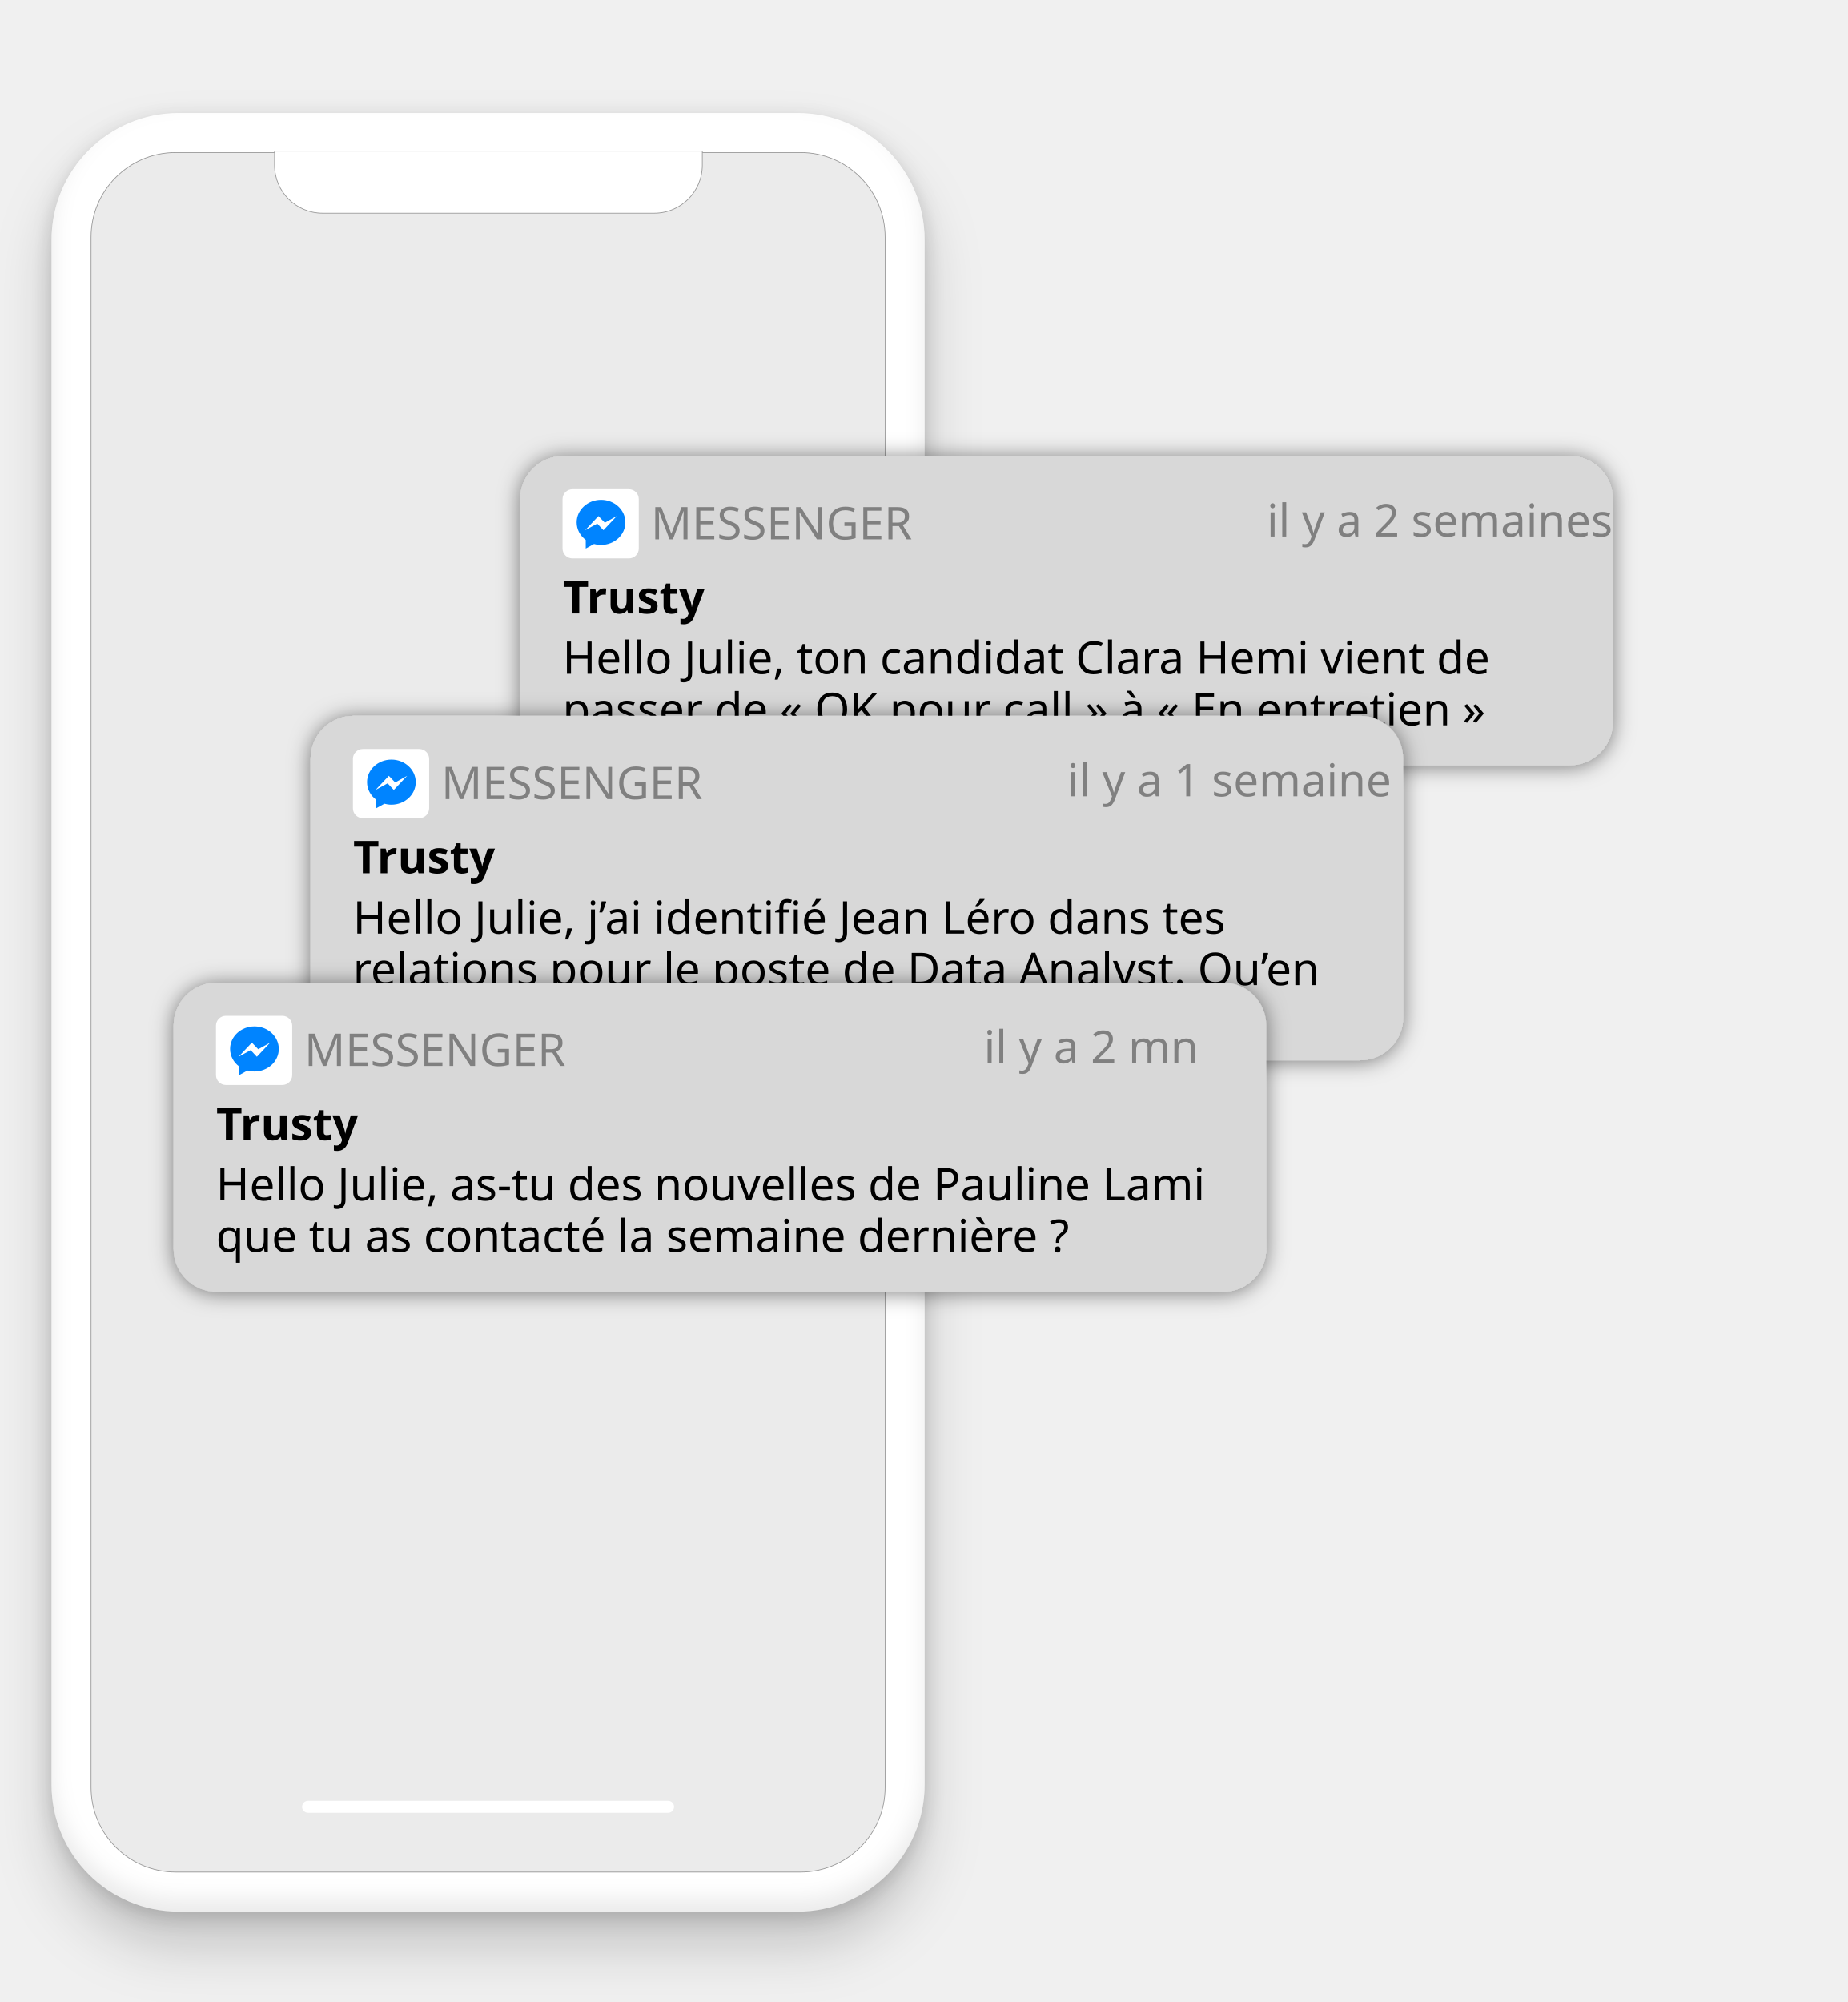
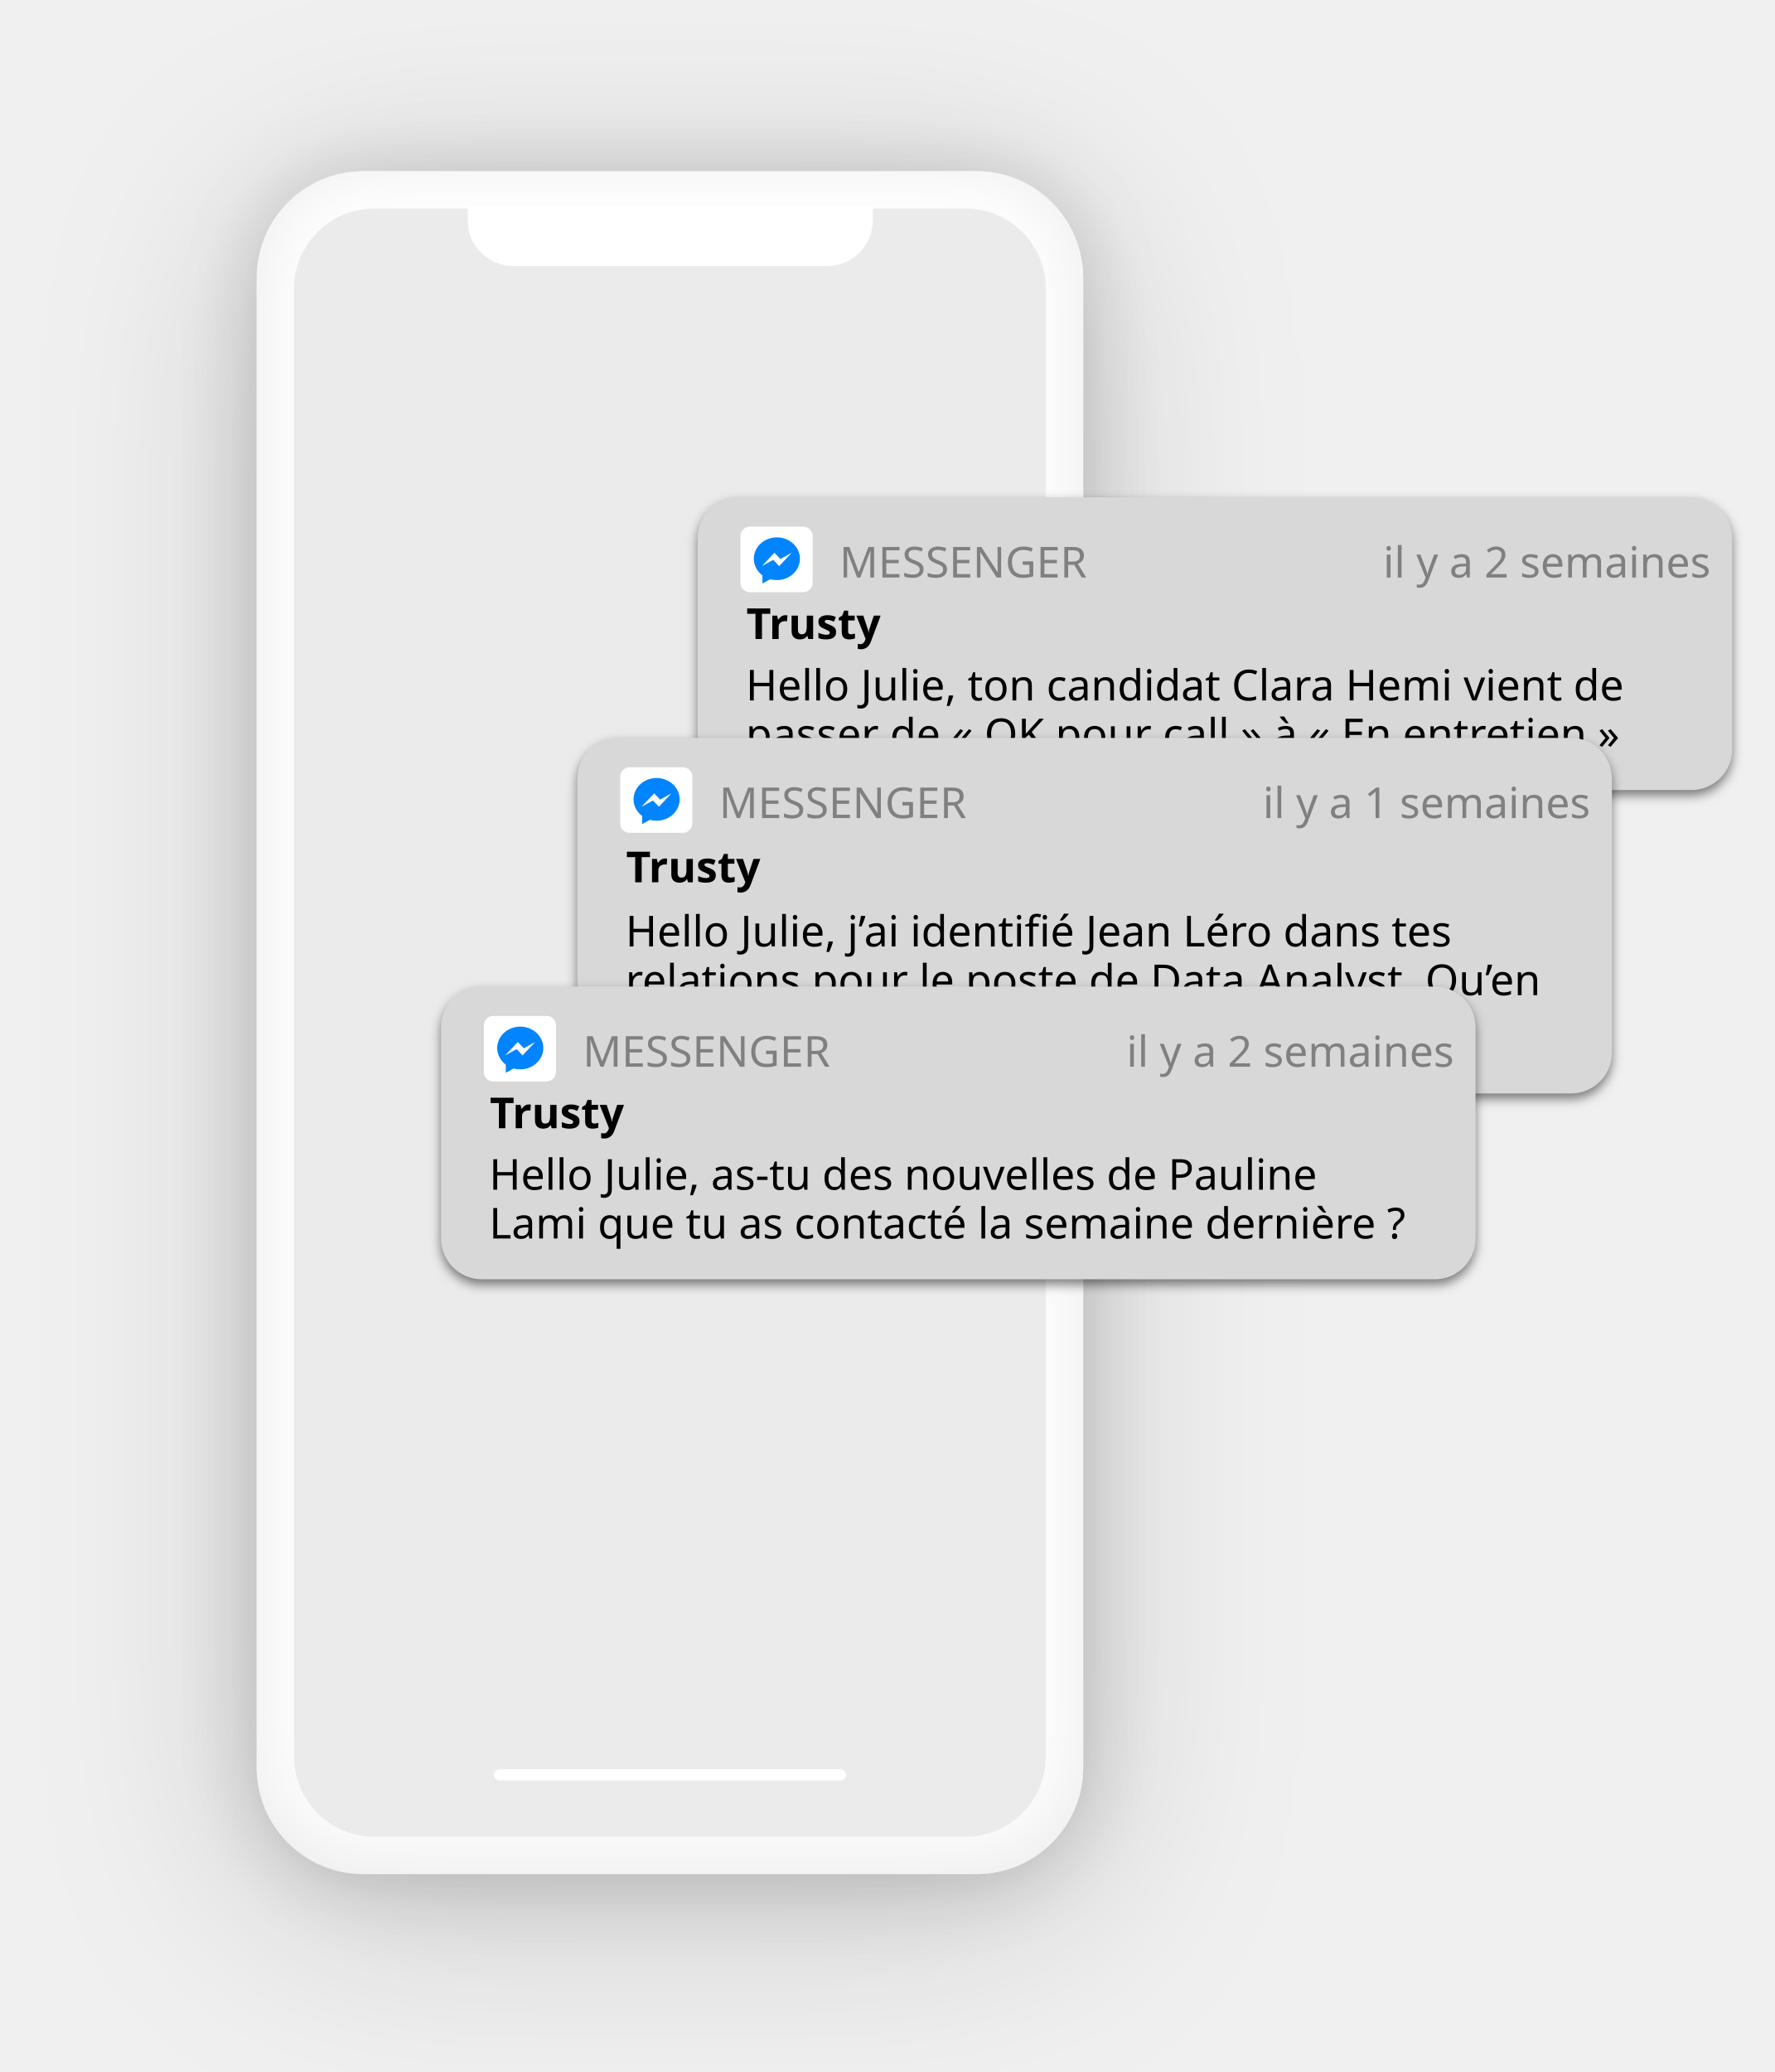
- <svg xmlns="http://www.w3.org/2000/svg" xmlns:xlink="http://www.w3.org/1999/xlink" width="2618px" height="2836px" viewBox="0 0 2618 2836" version="1.1">
+ <svg xmlns="http://www.w3.org/2000/svg" xmlns:xlink="http://www.w3.org/1999/xlink" width="664px" height="775px" viewBox="0 0 664 775" version="1.1">
  <defs>
-     <rect id="path-1" x="0" y="0" width="1237" height="2548" rx="180" />
-     <filter x="-13.7%" y="-4.4%" width="127.5%" height="113.3%" filterUnits="objectBoundingBox" id="filter-2">
-       <feOffset dx="0" dy="50" in="SourceAlpha" result="shadowOffsetOuter1" />
+     <rect id="path-1" x="96" y="64" width="309.25" height="637" rx="40" />
+     <filter x="-48.8%" y="-21.5%" width="197.7%" height="147.4%" filterUnits="objectBoundingBox" id="filter-2">
+       <feOffset dx="0" dy="12" in="SourceAlpha" result="shadowOffsetOuter1" />
      <feGaussianBlur stdDeviation="39" in="shadowOffsetOuter1" result="shadowBlurOuter1" />
      <feColorMatrix values="0 0 0 0 0   0 0 0 0 0   0 0 0 0 0  0 0 0 0.18 0" type="matrix" in="shadowBlurOuter1" result="shadowMatrixOuter1" />
-       <feOffset dx="0" dy="8" in="SourceAlpha" result="shadowOffsetOuter2" />
+       <feOffset dx="0" dy="2" in="SourceAlpha" result="shadowOffsetOuter2" />
      <feGaussianBlur stdDeviation="14" in="shadowOffsetOuter2" result="shadowBlurOuter2" />
      <feColorMatrix values="0 0 0 0 0   0 0 0 0 0   0 0 0 0 0  0 0 0 0.16 0" type="matrix" in="shadowBlurOuter2" result="shadowMatrixOuter2" />
      <feMerge>
        <feMergeNode in="shadowMatrixOuter1" />
        <feMergeNode in="shadowMatrixOuter2" />
      </feMerge>
    </filter>
-     <filter x="-10.5%" y="-2.8%" width="121.0%" height="110.2%" filterUnits="objectBoundingBox" id="filter-3">
+     <filter x="-39.8%" y="-17.1%" width="179.7%" height="138.7%" filterUnits="objectBoundingBox" id="filter-3">
      <feGaussianBlur stdDeviation="15" in="SourceAlpha" result="shadowBlurInner1" />
-       <feOffset dx="0" dy="-18" in="shadowBlurInner1" result="shadowOffsetInner1" />
+       <feOffset dx="0" dy="-4.4" in="shadowBlurInner1" result="shadowOffsetInner1" />
      <feComposite in="shadowOffsetInner1" in2="SourceAlpha" operator="arithmetic" k2="-1" k3="1" result="shadowInnerInner1" />
      <feColorMatrix values="0 0 0 0 0   0 0 0 0 0   0 0 0 0 0  0 0 0 0.08 0" type="matrix" in="shadowInnerInner1" />
    </filter>
-     <rect id="path-4" x="56" y="56" width="1125" height="2436" rx="120" />
-     <filter x="-3.0%" y="-10.0%" width="105.9%" height="121.0%" filterUnits="objectBoundingBox" id="filter-6">
+     <rect id="path-4" x="110" y="78" width="281.25" height="609" rx="30" />
+     <rect id="path-6" x="261" y="186" width="387" height="109.5" rx="15.25" />
+     <filter x="-1.8%" y="-4.6%" width="103.6%" height="112.8%" filterUnits="objectBoundingBox" id="filter-7">
      <feOffset dx="0" dy="2" in="SourceAlpha" result="shadowOffsetOuter1" />
-       <feGaussianBlur stdDeviation="15" in="shadowOffsetOuter1" result="shadowBlurOuter1" />
-       <feColorMatrix values="0 0 0 0 0   0 0 0 0 0   0 0 0 0 0  0 0 0 0.5 0" type="matrix" in="shadowBlurOuter1" result="shadowMatrixOuter1" />
-       <feMerge>
-         <feMergeNode in="shadowMatrixOuter1" />
-         <feMergeNode in="SourceGraphic" />
-       </feMerge>
+       <feGaussianBlur stdDeviation="2" in="shadowOffsetOuter1" result="shadowBlurOuter1" />
+       <feColorMatrix values="0 0 0 0 0   0 0 0 0 0   0 0 0 0 0  0 0 0 0.5 0" type="matrix" in="shadowBlurOuter1" />
    </filter>
-     <filter x="-3.0%" y="-9.0%" width="105.9%" height="118.9%" filterUnits="objectBoundingBox" id="filter-7">
+     <rect id="path-8" x="216" y="276" width="387" height="133" rx="15.25" />
+     <filter x="-1.8%" y="-3.8%" width="103.6%" height="110.5%" filterUnits="objectBoundingBox" id="filter-9">
      <feOffset dx="0" dy="2" in="SourceAlpha" result="shadowOffsetOuter1" />
-       <feGaussianBlur stdDeviation="15" in="shadowOffsetOuter1" result="shadowBlurOuter1" />
-       <feColorMatrix values="0 0 0 0 0   0 0 0 0 0   0 0 0 0 0  0 0 0 0.5 0" type="matrix" in="shadowBlurOuter1" result="shadowMatrixOuter1" />
-       <feMerge>
-         <feMergeNode in="shadowMatrixOuter1" />
-         <feMergeNode in="SourceGraphic" />
-       </feMerge>
+       <feGaussianBlur stdDeviation="2" in="shadowOffsetOuter1" result="shadowBlurOuter1" />
+       <feColorMatrix values="0 0 0 0 0   0 0 0 0 0   0 0 0 0 0  0 0 0 0.5 0" type="matrix" in="shadowBlurOuter1" />
    </filter>
-     <filter x="-3.0%" y="-10.0%" width="105.9%" height="121.0%" filterUnits="objectBoundingBox" id="filter-8">
+     <rect id="path-10" x="165" y="369" width="387" height="109.5" rx="15.25" />
+     <filter x="-1.8%" y="-4.6%" width="103.6%" height="112.8%" filterUnits="objectBoundingBox" id="filter-11">
      <feOffset dx="0" dy="2" in="SourceAlpha" result="shadowOffsetOuter1" />
-       <feGaussianBlur stdDeviation="15" in="shadowOffsetOuter1" result="shadowBlurOuter1" />
-       <feColorMatrix values="0 0 0 0 0   0 0 0 0 0   0 0 0 0 0  0 0 0 0.5 0" type="matrix" in="shadowBlurOuter1" result="shadowMatrixOuter1" />
-       <feMerge>
-         <feMergeNode in="shadowMatrixOuter1" />
-         <feMergeNode in="SourceGraphic" />
-       </feMerge>
+       <feGaussianBlur stdDeviation="2" in="shadowOffsetOuter1" result="shadowBlurOuter1" />
+       <feColorMatrix values="0 0 0 0 0   0 0 0 0 0   0 0 0 0 0  0 0 0 0.5 0" type="matrix" in="shadowBlurOuter1" />
    </filter>
  </defs>
-   <g id="Relances" stroke="none" stroke-width="1" fill="none" fill-rule="evenodd">
-     <g id="white" transform="translate(73, 160)">
-       <g id="base">
-         <use fill="black" fill-opacity="1" filter="url(#filter-2)" xlink:href="#path-1" />
-         <use fill="#FFFFFF" fill-rule="evenodd" xlink:href="#path-1" />
-         <use fill="black" fill-opacity="1" filter="url(#filter-3)" xlink:href="#path-1" />
-       </g>
-       <mask id="mask-5" fill="white">
-         <use xlink:href="#path-4" />
-       </mask>
-       <use id="mask" stroke="#979797" fill="#EBEBEB" xlink:href="#path-4" />
-       <path d="M316,54 L922,54 L922,74 C922,111.555 891.555,142 854,142 L384,142 C346.445,142 316,111.555 316,74 L316,54 Z" id="bar" stroke="#979797" fill="#FFFFFF" />
+   <g id="relance" stroke="none" stroke-width="1" fill="none" fill-rule="evenodd">
+     <g id="base">
+       <use fill="black" fill-opacity="1" filter="url(#filter-2)" xlink:href="#path-1" />
+       <use fill="#FFFFFF" fill-rule="evenodd" xlink:href="#path-1" />
+       <use fill="black" fill-opacity="1" filter="url(#filter-3)" xlink:href="#path-1" />
    </g>
-     <g id="Notification-proposition" filter="url(#filter-6)" transform="translate(737, 646)">
-       <rect id="Rectangle" fill="#D8D8D8" x="0" y="0" width="1548" height="438" rx="61" />
-       <text id="il-y-a-2-semaines" font-family="AvenirNext-Regular, Avenir Next" font-size="64" font-weight="normal" fill="#808080">
-         <tspan x="1057.712" y="114">il y a 2 semaines</tspan>
-       </text>
-       <text id="MESSENGER" font-family="AvenirNext-Regular, Avenir Next" font-size="64" font-weight="normal" fill="#808080">
-         <tspan x="185.176" y="118">MESSENGER</tspan>
-       </text>
-       <text id="Hello-Julie,-ton-can" font-family="AvenirNext-Regular, Avenir Next" font-size="64" font-weight="normal" line-spacing="73" fill="#000000">
-         <tspan x="60" y="308.5">Hello Julie, ton candidat Clara Hemi vient de </tspan>
-         <tspan x="60" y="381.5">passer de « OK pour call » à « En entretien »</tspan>
-       </text>
-       <text id="Trusty" font-family="AvenirNext-Bold, Avenir Next" font-size="64" font-weight="bold" fill="#000000">
-         <tspan x="60.316" y="223">Trusty</tspan>
-       </text>
-       <g id="Logo-Messenger" transform="translate(60, 47)">
-         <g id="facebook-messenger">
-           <rect id="Rectangle-2" fill="#FFFFFF" x="0" y="0" width="108" height="98" rx="14" />
-           <path d="M54.5,15 C35.446,15 20,29.302 20,46.944 C20,56.997 25.017,65.964 32.857,71.82 L32.857,84 L44.604,77.553 C47.739,78.421 51.06,78.889 54.5,78.889 C73.554,78.889 89,64.587 89,46.944 C89,29.302 73.554,15 54.5,15 Z M57.929,58.019 L49.143,48.648 L32,58.019 L50.857,38 L59.857,47.37 L76.786,38 L57.929,58.019 Z" id="Shape" fill="#0084FF" fill-rule="nonzero" />
-         </g>
-       </g>
+     <mask id="mask-5" fill="white">
+       <use xlink:href="#path-4" />
+     </mask>
+     <use id="mask" fill="#EBEBEB" xlink:href="#path-4" />
+     <path d="M175,77.5 L326.5,77.5 L326.5,82.5 C326.5,91.889 318.889,99.5 309.5,99.5 L192,99.5 C182.611,99.5 175,91.889 175,82.5 L175,77.5 Z" id="bar" fill="#FFFFFF" />
+     <rect id="Rectangle-3" fill="#FFFFFF" x="184.75" y="661.75" width="131.75" height="4.25" rx="2.125" />
+     <g id="Rectangle">
+       <use fill="black" fill-opacity="1" filter="url(#filter-7)" xlink:href="#path-6" />
+       <use fill="#D8D8D8" fill-rule="evenodd" xlink:href="#path-6" />
    </g>
-     <g id="Notification-valide" filter="url(#filter-7)" transform="translate(440, 1014)">
-       <rect id="Rectangle" fill="#D8D8D8" x="0" y="0" width="1548" height="488" rx="61" />
-       <text id="il-y-a-1-semaine" font-family="AvenirNext-Regular, Avenir Next" font-size="64" font-weight="normal" fill="#808080">
-         <tspan x="1071.92" y="114">il y a 1 semaine</tspan>
-       </text>
-       <text id="MESSENGER" font-family="AvenirNext-Regular, Avenir Next" font-size="64" font-weight="normal" fill="#808080">
-         <tspan x="185.176" y="118">MESSENGER</tspan>
-       </text>
-       <text id="Hello-Julie,-j’ai-id" font-family="AvenirNext-Regular, Avenir Next" font-size="64" font-weight="normal" line-spacing="73" fill="#000000">
-         <tspan x="60" y="308.5">Hello Julie, j’ai identifié Jean Léro dans tes </tspan>
-         <tspan x="60" y="381.5">relations pour le poste de Data Analyst. Qu’en </tspan>
-         <tspan x="60" y="454.5">penses-tu ?</tspan>
-       </text>
-       <text id="Trusty" font-family="AvenirNext-Bold, Avenir Next" font-size="64" font-weight="bold" fill="#000000">
-         <tspan x="60.316" y="223">Trusty</tspan>
-       </text>
-       <g id="Logo-Messenger" transform="translate(60, 47)">
-         <g id="facebook-messenger">
-           <rect id="Rectangle-2" fill="#FFFFFF" x="0" y="0" width="108" height="98" rx="14" />
-           <path d="M54.5,15 C35.446,15 20,29.302 20,46.944 C20,56.997 25.017,65.964 32.857,71.82 L32.857,84 L44.604,77.553 C47.739,78.421 51.06,78.889 54.5,78.889 C73.554,78.889 89,64.587 89,46.944 C89,29.302 73.554,15 54.5,15 Z M57.929,58.019 L49.143,48.648 L32,58.019 L50.857,38 L59.857,47.37 L76.786,38 L57.929,58.019 Z" id="Shape" fill="#0084FF" fill-rule="nonzero" />
-         </g>
-       </g>
+     <text id="il-y-a-2-semaines" font-family="AvenirNext-Regular, Avenir Next" font-size="16" font-weight="normal" fill="#808080">
+       <tspan x="517.428" y="216">il y a 2 semaines</tspan>
+     </text>
+     <text id="MESSENGER" font-family="AvenirNext-Regular, Avenir Next" font-size="16" font-weight="normal" fill="#808080">
+       <tspan x="314.044" y="216">MESSENGER</tspan>
+     </text>
+     <text id="Hello-Julie,-ton-can" font-family="AvenirNext-Regular, Avenir Next" font-size="16" font-weight="normal" line-spacing="18.25" fill="#000000">
+       <tspan x="279" y="262">Hello Julie, ton candidat Clara Hemi vient de </tspan>
+       <tspan x="279" y="280.25">passer de « OK pour call » à « En entretien »</tspan>
+     </text>
+     <text id="Trusty" font-family="AvenirNext-Bold, Avenir Next" font-size="16" font-weight="bold" fill="#000000">
+       <tspan x="279.204" y="239">Trusty</tspan>
+     </text>
+     <rect id="Rectangle-2" fill="#FFFFFF" x="277" y="197" width="27" height="24.5" rx="3.5" />
+     <path d="M290.625,201 C285.862,201 282,204.575 282,208.986 C282,211.499 283.254,213.741 285.214,215.205 L285.214,218.25 L288.151,216.638 C288.935,216.855 289.765,216.972 290.625,216.972 C295.388,216.972 299.25,213.397 299.25,208.986 C299.25,204.575 295.388,201 290.625,201 Z M291.482,211.755 L289.286,209.412 L285,211.755 L289.714,206.75 L291.964,209.093 L296.196,206.75 L291.482,211.755 Z" id="Shape" fill="#0084FF" fill-rule="nonzero" />
+     <g id="Rectangle">
+       <use fill="black" fill-opacity="1" filter="url(#filter-9)" xlink:href="#path-8" />
+       <use fill="#D8D8D8" fill-rule="evenodd" xlink:href="#path-8" />
    </g>
-     <g id="Notification" filter="url(#filter-8)" transform="translate(246, 1392)">
-       <rect id="Rectangle" fill="#D8D8D8" x="0" y="0" width="1548" height="438" rx="61" />
-       <text id="il-y-a-2-mn" font-family="AvenirNext-Regular, Avenir Next" font-size="64" font-weight="normal" fill="#808080">
-         <tspan x="1147.824" y="114">il y a 2 mn</tspan>
-       </text>
-       <text id="MESSENGER" font-family="AvenirNext-Regular, Avenir Next" font-size="64" font-weight="normal" fill="#808080">
-         <tspan x="185.176" y="118">MESSENGER</tspan>
-       </text>
-       <text id="Hello-Julie,-as-tu-d" font-family="AvenirNext-Regular, Avenir Next" font-size="64" font-weight="normal" line-spacing="73" fill="#000000">
-         <tspan x="60" y="308.5">Hello Julie, as-tu des nouvelles de Pauline Lami </tspan>
-         <tspan x="60" y="381.5">que tu as contacté la semaine dernière ?</tspan>
-       </text>
-       <text id="Trusty" font-family="AvenirNext-Bold, Avenir Next" font-size="64" font-weight="bold" fill="#000000">
-         <tspan x="60.316" y="223">Trusty</tspan>
-       </text>
-       <g id="Logo-Messenger" transform="translate(60, 47)">
-         <g id="facebook-messenger">
-           <rect id="Rectangle-2" fill="#FFFFFF" x="0" y="0" width="108" height="98" rx="14" />
-           <path d="M54.5,15 C35.446,15 20,29.302 20,46.944 C20,56.997 25.017,65.964 32.857,71.82 L32.857,84 L44.604,77.553 C47.739,78.421 51.06,78.889 54.5,78.889 C73.554,78.889 89,64.587 89,46.944 C89,29.302 73.554,15 54.5,15 Z M57.929,58.019 L49.143,48.648 L32,58.019 L50.857,38 L59.857,47.37 L76.786,38 L57.929,58.019 Z" id="Shape" fill="#0084FF" fill-rule="nonzero" />
-         </g>
-       </g>
+     <text id="il-y-a-1-semaines" font-family="AvenirNext-Regular, Avenir Next" font-size="16" font-weight="normal" fill="#808080">
+       <tspan x="472.428" y="306">il y a 1 semaines</tspan>
+     </text>
+     <text id="MESSENGER" font-family="AvenirNext-Regular, Avenir Next" font-size="16" font-weight="normal" fill="#808080">
+       <tspan x="269.044" y="306">MESSENGER</tspan>
+     </text>
+     <text id="Hello-Julie,-j’ai-id" font-family="AvenirNext-Regular, Avenir Next" font-size="16" font-weight="normal" line-spacing="18.25" fill="#000000">
+       <tspan x="234" y="354">Hello Julie, j’ai identifié Jean Léro dans tes </tspan>
+       <tspan x="234" y="372.25">relations pour le poste de Data Analyst. Qu’en </tspan>
+       <tspan x="234" y="390.5">penses-tu ?</tspan>
+     </text>
+     <text id="Trusty" font-family="AvenirNext-Bold, Avenir Next" font-size="16" font-weight="bold" fill="#000000">
+       <tspan x="234.204" y="330">Trusty</tspan>
+     </text>
+     <rect id="Rectangle-2" fill="#FFFFFF" x="232" y="287" width="27" height="24.5" rx="3.5" />
+     <path d="M245.625,291 C240.862,291 237,294.575 237,298.986 C237,301.499 238.254,303.741 240.214,305.205 L240.214,308.25 L243.151,306.638 C243.935,306.855 244.765,306.972 245.625,306.972 C250.388,306.972 254.25,303.397 254.25,298.986 C254.25,294.575 250.388,291 245.625,291 Z M246.482,301.755 L244.286,299.412 L240,301.755 L244.714,296.75 L246.964,299.093 L251.196,296.75 L246.482,301.755 Z" id="Shape" fill="#0084FF" fill-rule="nonzero" />
+     <g id="Rectangle">
+       <use fill="black" fill-opacity="1" filter="url(#filter-11)" xlink:href="#path-10" />
+       <use fill="#D8D8D8" fill-rule="evenodd" xlink:href="#path-10" />
    </g>
-     <rect id="Rectangle-3" fill="#FFFFFF" x="428" y="2551" width="527" height="17" rx="8.5" />
+     <text id="il-y-a-2-semaines" font-family="AvenirNext-Regular, Avenir Next" font-size="16" font-weight="normal" fill="#808080">
+       <tspan x="421.428" y="399">il y a 2 semaines</tspan>
+     </text>
+     <text id="MESSENGER" font-family="AvenirNext-Regular, Avenir Next" font-size="16" font-weight="normal" fill="#808080">
+       <tspan x="218.044" y="399">MESSENGER</tspan>
+     </text>
+     <text id="Hello-Julie,-as-tu-d" font-family="AvenirNext-Regular, Avenir Next" font-size="16" font-weight="normal" line-spacing="18.25" fill="#000000">
+       <tspan x="183" y="445">Hello Julie, as-tu des nouvelles de Pauline </tspan>
+       <tspan x="183" y="463.25">Lami que tu as contacté la semaine dernière ?</tspan>
+     </text>
+     <text id="Trusty" font-family="AvenirNext-Bold, Avenir Next" font-size="16" font-weight="bold" fill="#000000">
+       <tspan x="183.204" y="422">Trusty</tspan>
+     </text>
+     <rect id="Rectangle-2" fill="#FFFFFF" x="181" y="380" width="27" height="24.5" rx="3.5" />
+     <path d="M194.625,384 C189.862,384 186,387.575 186,391.986 C186,394.499 187.254,396.741 189.214,398.205 L189.214,401.25 L192.151,399.638 C192.935,399.855 193.765,399.972 194.625,399.972 C199.388,399.972 203.25,396.397 203.25,391.986 C203.25,387.575 199.388,384 194.625,384 Z M195.482,394.755 L193.286,392.412 L189,394.755 L193.714,389.75 L195.964,392.093 L200.196,389.75 L195.482,394.755 Z" id="Shape" fill="#0084FF" fill-rule="nonzero" />
  </g>
</svg>
